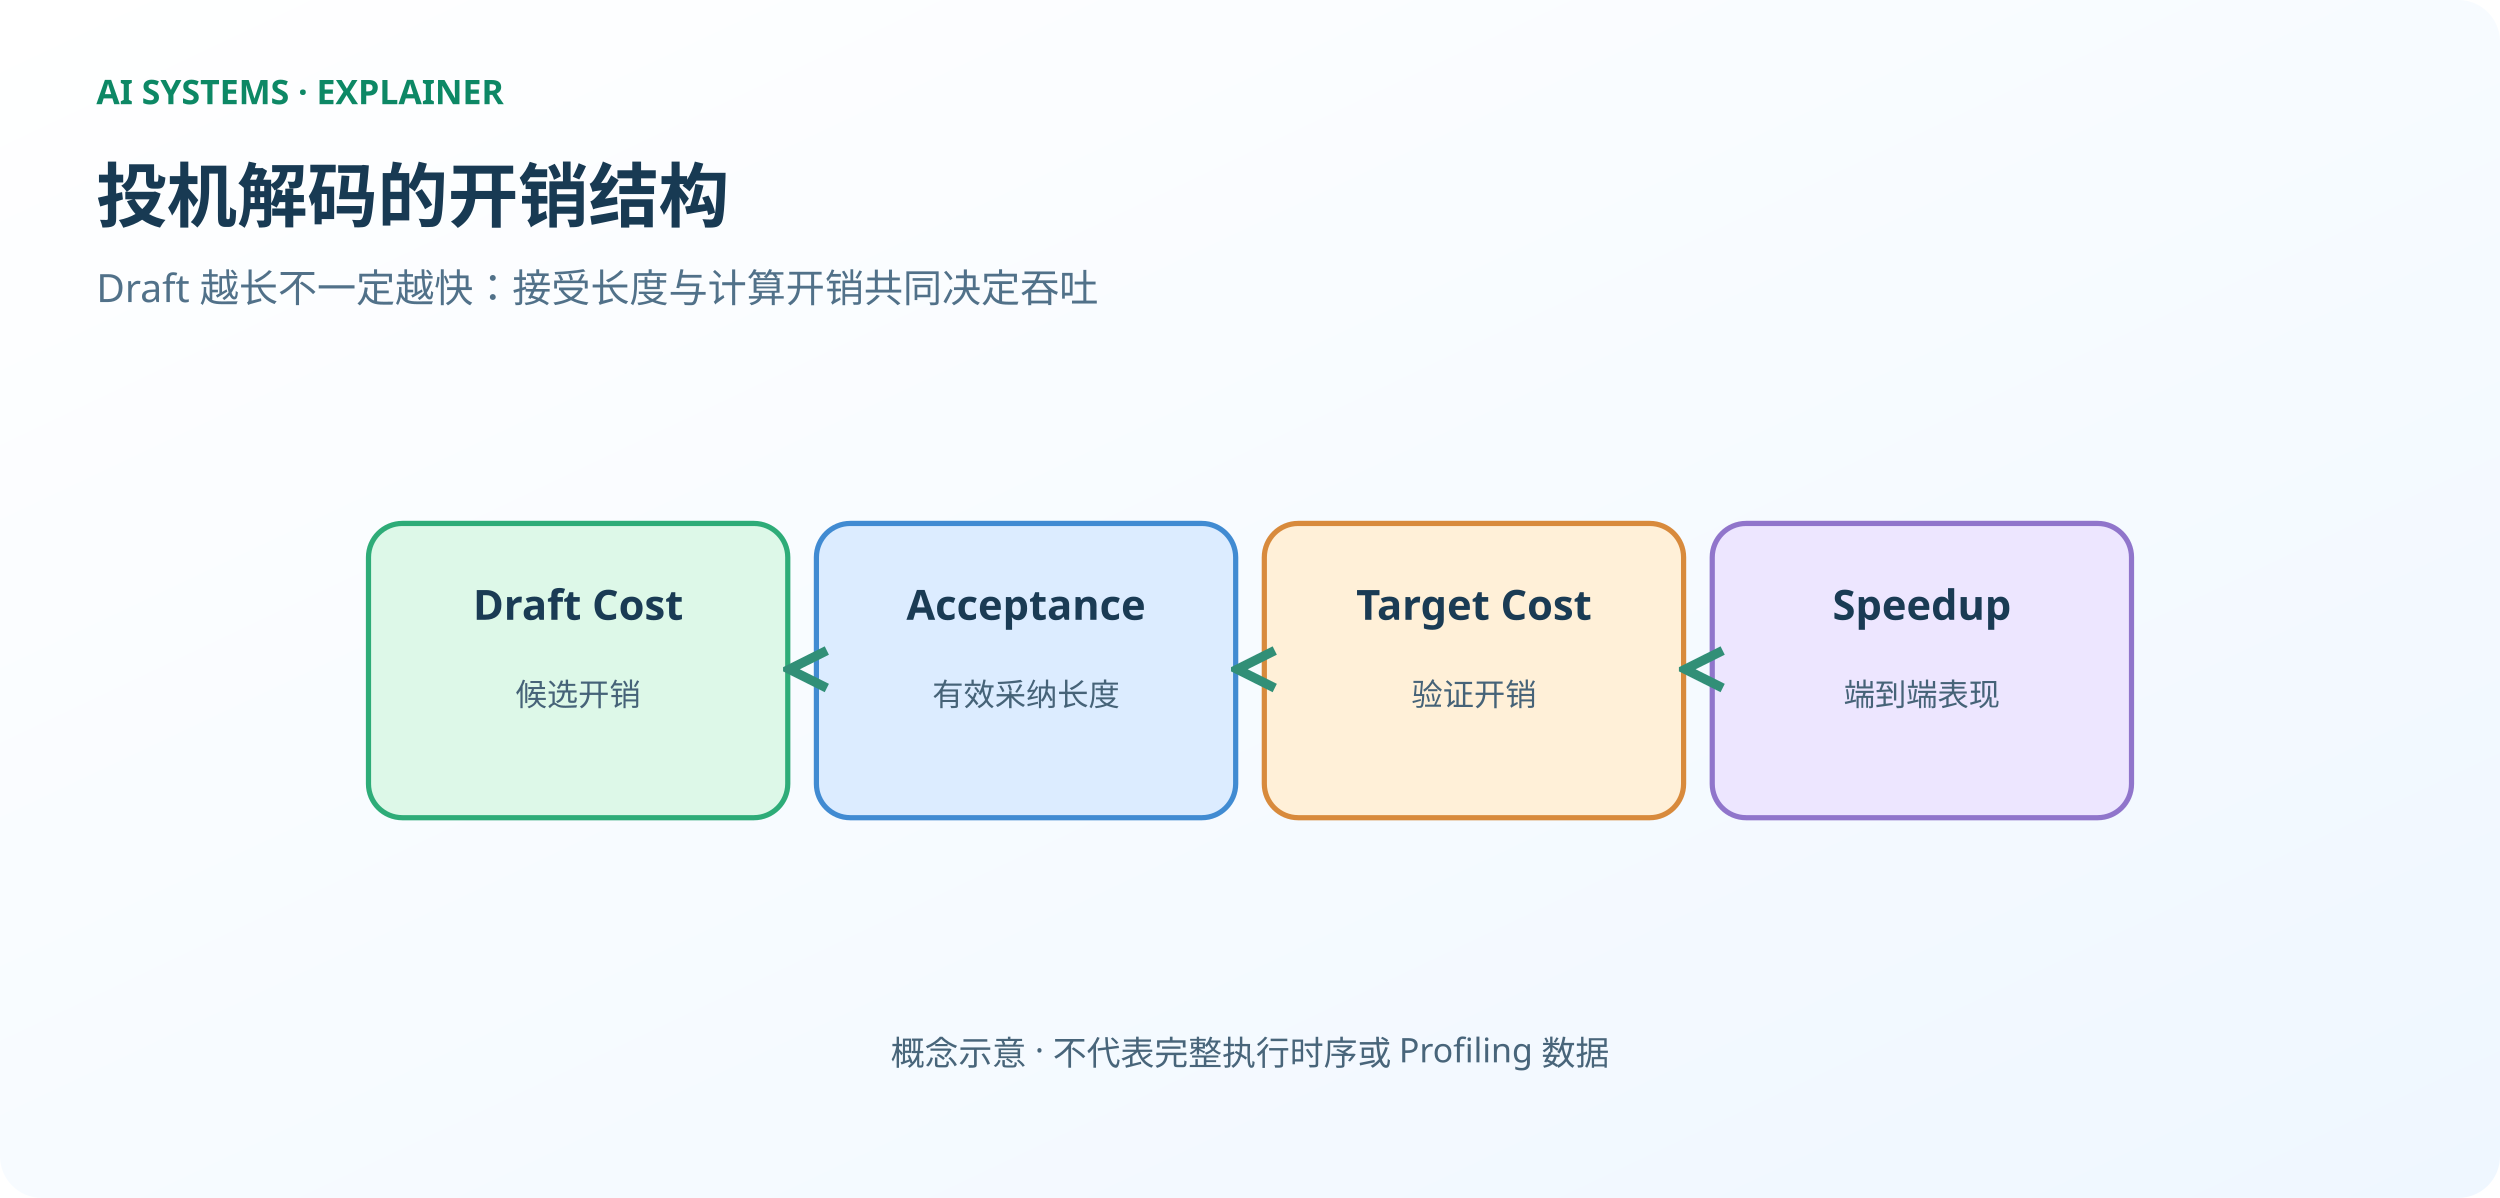
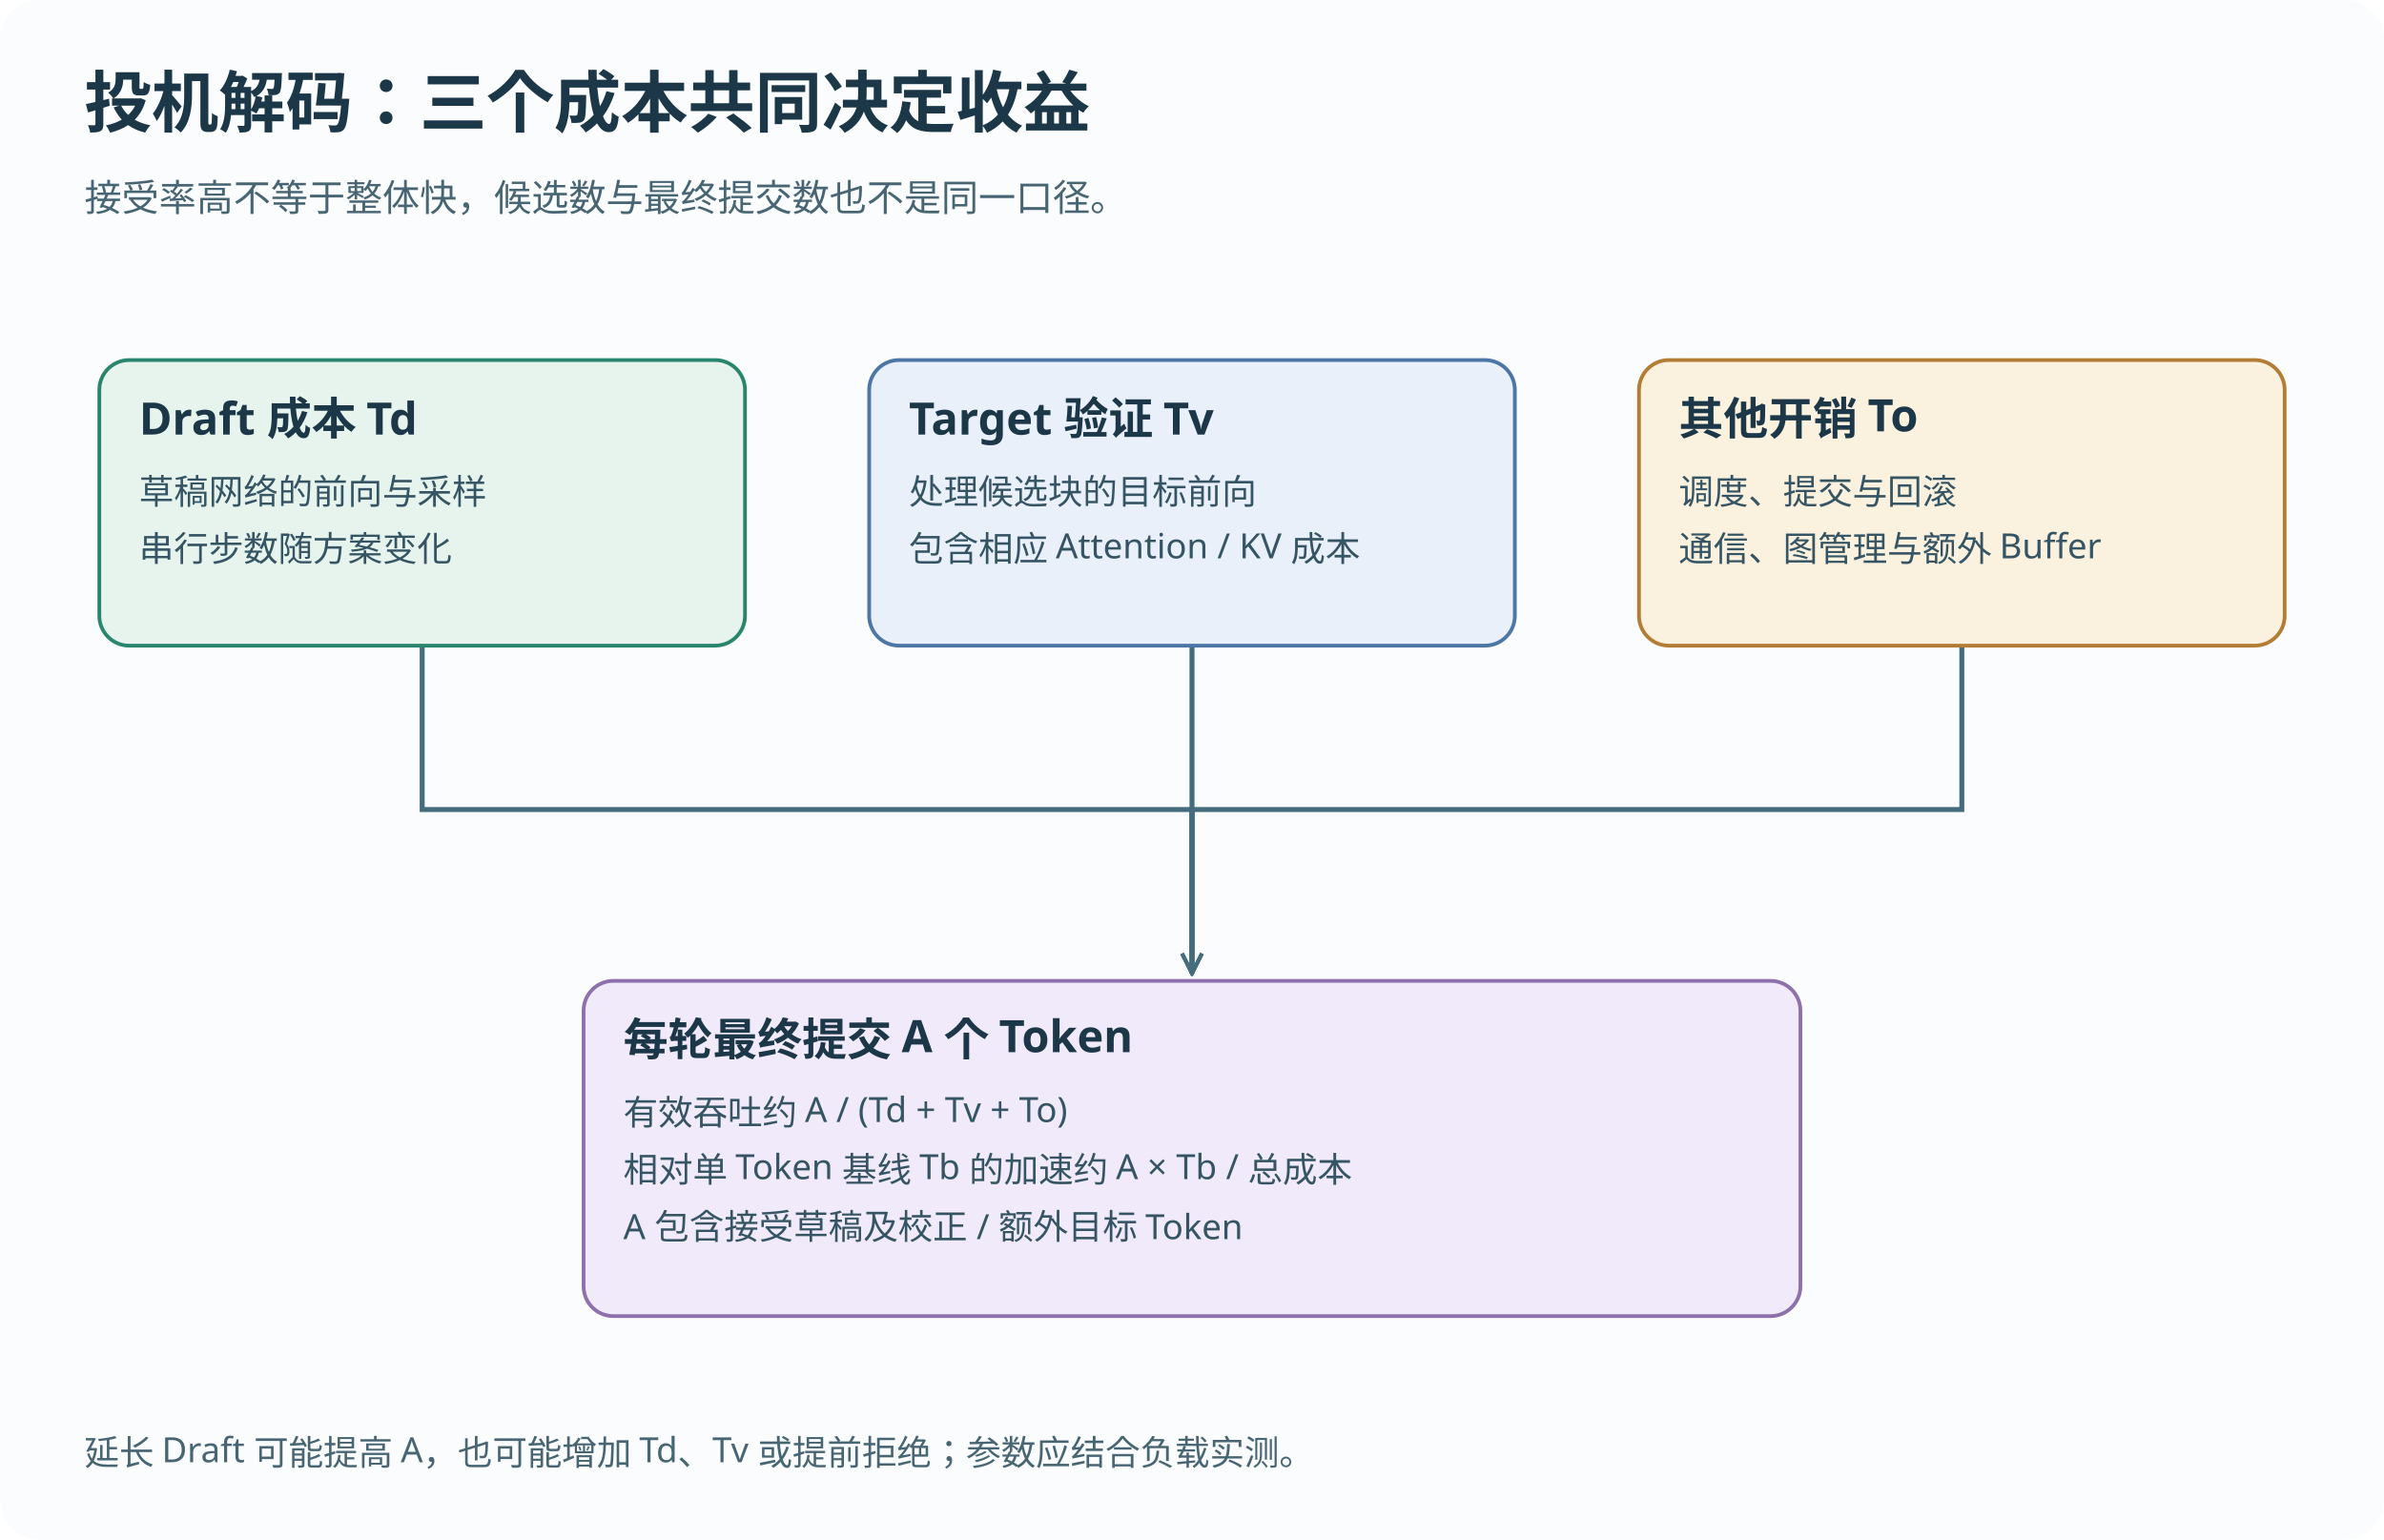
- <svg xmlns="http://www.w3.org/2000/svg" viewBox="0 0 960 460" role="img" aria-labelledby="t d">
+ <svg xmlns="http://www.w3.org/2000/svg" width="960" height="620" viewBox="0 0 960 620" role="img" aria-labelledby="title desc">
  <defs>
-     <linearGradient id="bg" x2="1" y2="1">
-       <stop stop-color="#fff" />
-       <stop offset="1" stop-color="#eff7ff" />
-     </linearGradient>
-     <marker id="arrow" markerWidth="8" markerHeight="8" refX="6" refY="4" orient="auto">
-       <path d="M1 1L7 4L1 7" stroke="#318f77" stroke-width="1.5" fill="none" />
+     <marker id="a" markerUnits="userSpaceOnUse" markerWidth="10" markerHeight="10" refX="9" refY="5" orient="auto">
+       <path d="M1 1L9 5L1 9" fill="none" stroke="#456c7c" stroke-width="1.5" />
    </marker>
  </defs>
-   <rect width="960" height="460" rx="16" fill="url(#bg)" />
-   <text x="37" y="40" fill="#0d8865" font-size="13" font-family="system-ui,PingFang SC" font-weight="700">AI SYSTEMS · EXPLAINER</text>
-   <text x="37" y="85" fill="#183a53" font-size="27" font-family="system-ui,PingFang SC" font-weight="750">投机解码的开销结构</text>
-   <text x="37" y="116" fill="#517189" font-size="15" font-family="system-ui,PingFang SC">Draft 越长不一定越快：接受长度与计算开销共同决定吞吐</text>
-   <rect x="141.5" y="201" width="161" height="113" rx="13" fill="#ddf8e8" stroke="#2eac78" stroke-width="2" />
-   <text x="222" y="238" fill="#1a3b54" font-family="system-ui,PingFang SC" font-size="16" font-weight="700" text-anchor="middle">Draft Cost</text>
-   <text x="222" y="271" fill="#466378" font-family="system-ui,PingFang SC" font-size="12" text-anchor="middle">候选开销</text>
-   <rect x="313.5" y="201" width="161" height="113" rx="13" fill="#dcecff" stroke="#418bd2" stroke-width="2" />
-   <text x="394" y="238" fill="#1a3b54" font-family="system-ui,PingFang SC" font-size="16" font-weight="700" text-anchor="middle">Acceptance</text>
-   <text x="394" y="271" fill="#466378" font-family="system-ui,PingFang SC" font-size="12" text-anchor="middle">有效采纳长度</text>
-   <rect x="485.5" y="201" width="161" height="113" rx="13" fill="#fff0d8" stroke="#d88a3c" stroke-width="2" />
-   <text x="566" y="238" fill="#1a3b54" font-family="system-ui,PingFang SC" font-size="16" font-weight="700" text-anchor="middle">Target Cost</text>
-   <text x="566" y="271" fill="#466378" font-family="system-ui,PingFang SC" font-size="12" text-anchor="middle">验证开销</text>
-   <rect x="657.5" y="201" width="161" height="113" rx="13" fill="#ede6ff" stroke="#9075cb" stroke-width="2" />
-   <text x="738" y="238" fill="#1a3b54" font-family="system-ui,PingFang SC" font-size="16" font-weight="700" text-anchor="middle">Speedup</text>
-   <text x="738" y="271" fill="#466378" font-family="system-ui,PingFang SC" font-size="12" text-anchor="middle">端到端表现</text>
-   <path d="M306.5 257H305.5" fill="none" stroke="#318f77" stroke-width="2.4" marker-end="url(#arrow)" />
-   <path d="M478.5 257H477.5" fill="none" stroke="#318f77" stroke-width="2.4" marker-end="url(#arrow)" />
-   <path d="M650.5 257H649.5" fill="none" stroke="#318f77" stroke-width="2.4" marker-end="url(#arrow)" />
-   <text x="480" y="409" text-anchor="middle" font-family="system-ui,PingFang SC" font-size="13" fill="#48657a">概念示意 · 不代表完整执行时序或 Profiling 数据</text>
+   <rect width="960" height="620" rx="16" fill="#fafcfd" />
+   <g font-family="system-ui,PingFang SC,Microsoft YaHei,sans-serif" fill="#1c3848">
+     <text x="34" y="51" font-size="27" font-weight="700">投机解码：三个成本共同决定收益</text>
+     <text x="34" y="85" font-size="15" fill="#486573">接受率高不等于整体快，候选数与最终提交数也不是同一口径。</text>
+     <path d="M170 260V326H480V392" fill="none" stroke="#456c7c" stroke-width="2" marker-end="url(#a)" />
+     <path d="M480 260V326H480V392" fill="none" stroke="#456c7c" stroke-width="2" marker-end="url(#a)" />
+     <path d="M790 260V326H480V392" fill="none" stroke="#456c7c" stroke-width="2" marker-end="url(#a)" />
+     <rect x="40" y="145" width="260" height="115" rx="12" fill="#e7f4ee" stroke="#29856c" stroke-width="1.5" />
+     <text x="56" y="175" font-size="18" font-weight="650">Draft 成本 Td</text>
+     <text x="56" y="203" font-size="14" fill="#365564">草稿网络的前向与采样</text>
+     <text x="56" y="226" font-size="14" fill="#365564">串行步数随方案变化</text>
+     <rect x="350" y="145" width="260" height="115" rx="12" fill="#e9f0fa" stroke="#4c76a5" stroke-width="1.5" />
+     <text x="366" y="175" font-size="18" font-weight="650">Target 验证 Tv</text>
+     <text x="366" y="203" font-size="14" fill="#365564">处理候选块的目标前向</text>
+     <text x="366" y="226" font-size="14" fill="#365564">包含相应 Attention / KV 成本</text>
+     <rect x="660" y="145" width="260" height="115" rx="12" fill="#fbf1df" stroke="#b47d35" stroke-width="1.5" />
+     <text x="676" y="175" font-size="18" font-weight="650">其他开销 To</text>
+     <text x="676" y="203" font-size="14" fill="#365564">调度、提交与回滚</text>
+     <text x="676" y="226" font-size="14" fill="#365564">通信、图管理与额外 Buffer</text>
+     <rect x="235" y="395" width="490" height="135" rx="12" fill="#f0eafa" stroke="#8d70ac" stroke-width="1.5" />
+     <text x="251" y="425" font-size="18" font-weight="650">每轮最终提交 A 个 Token</text>
+     <text x="251" y="453" font-size="14" fill="#365564">有效吞吐约 A / (Td + Tv + To)</text>
+     <text x="251" y="476" font-size="14" fill="#365564">相对单 Token 基线 Tb 的加速约 A × Tb / 总成本</text>
+     <text x="251" y="499" font-size="14" fill="#365564">A 包含接受草稿及校正 / 额外目标 Token</text>
+     <text x="34" y="590" font-size="14" fill="#486573">延长 Draft 可能提高 A，也可能增加 Td、Tv 或提前拒绝；参数应结合负载实测。</text>
+   </g>
</svg>
